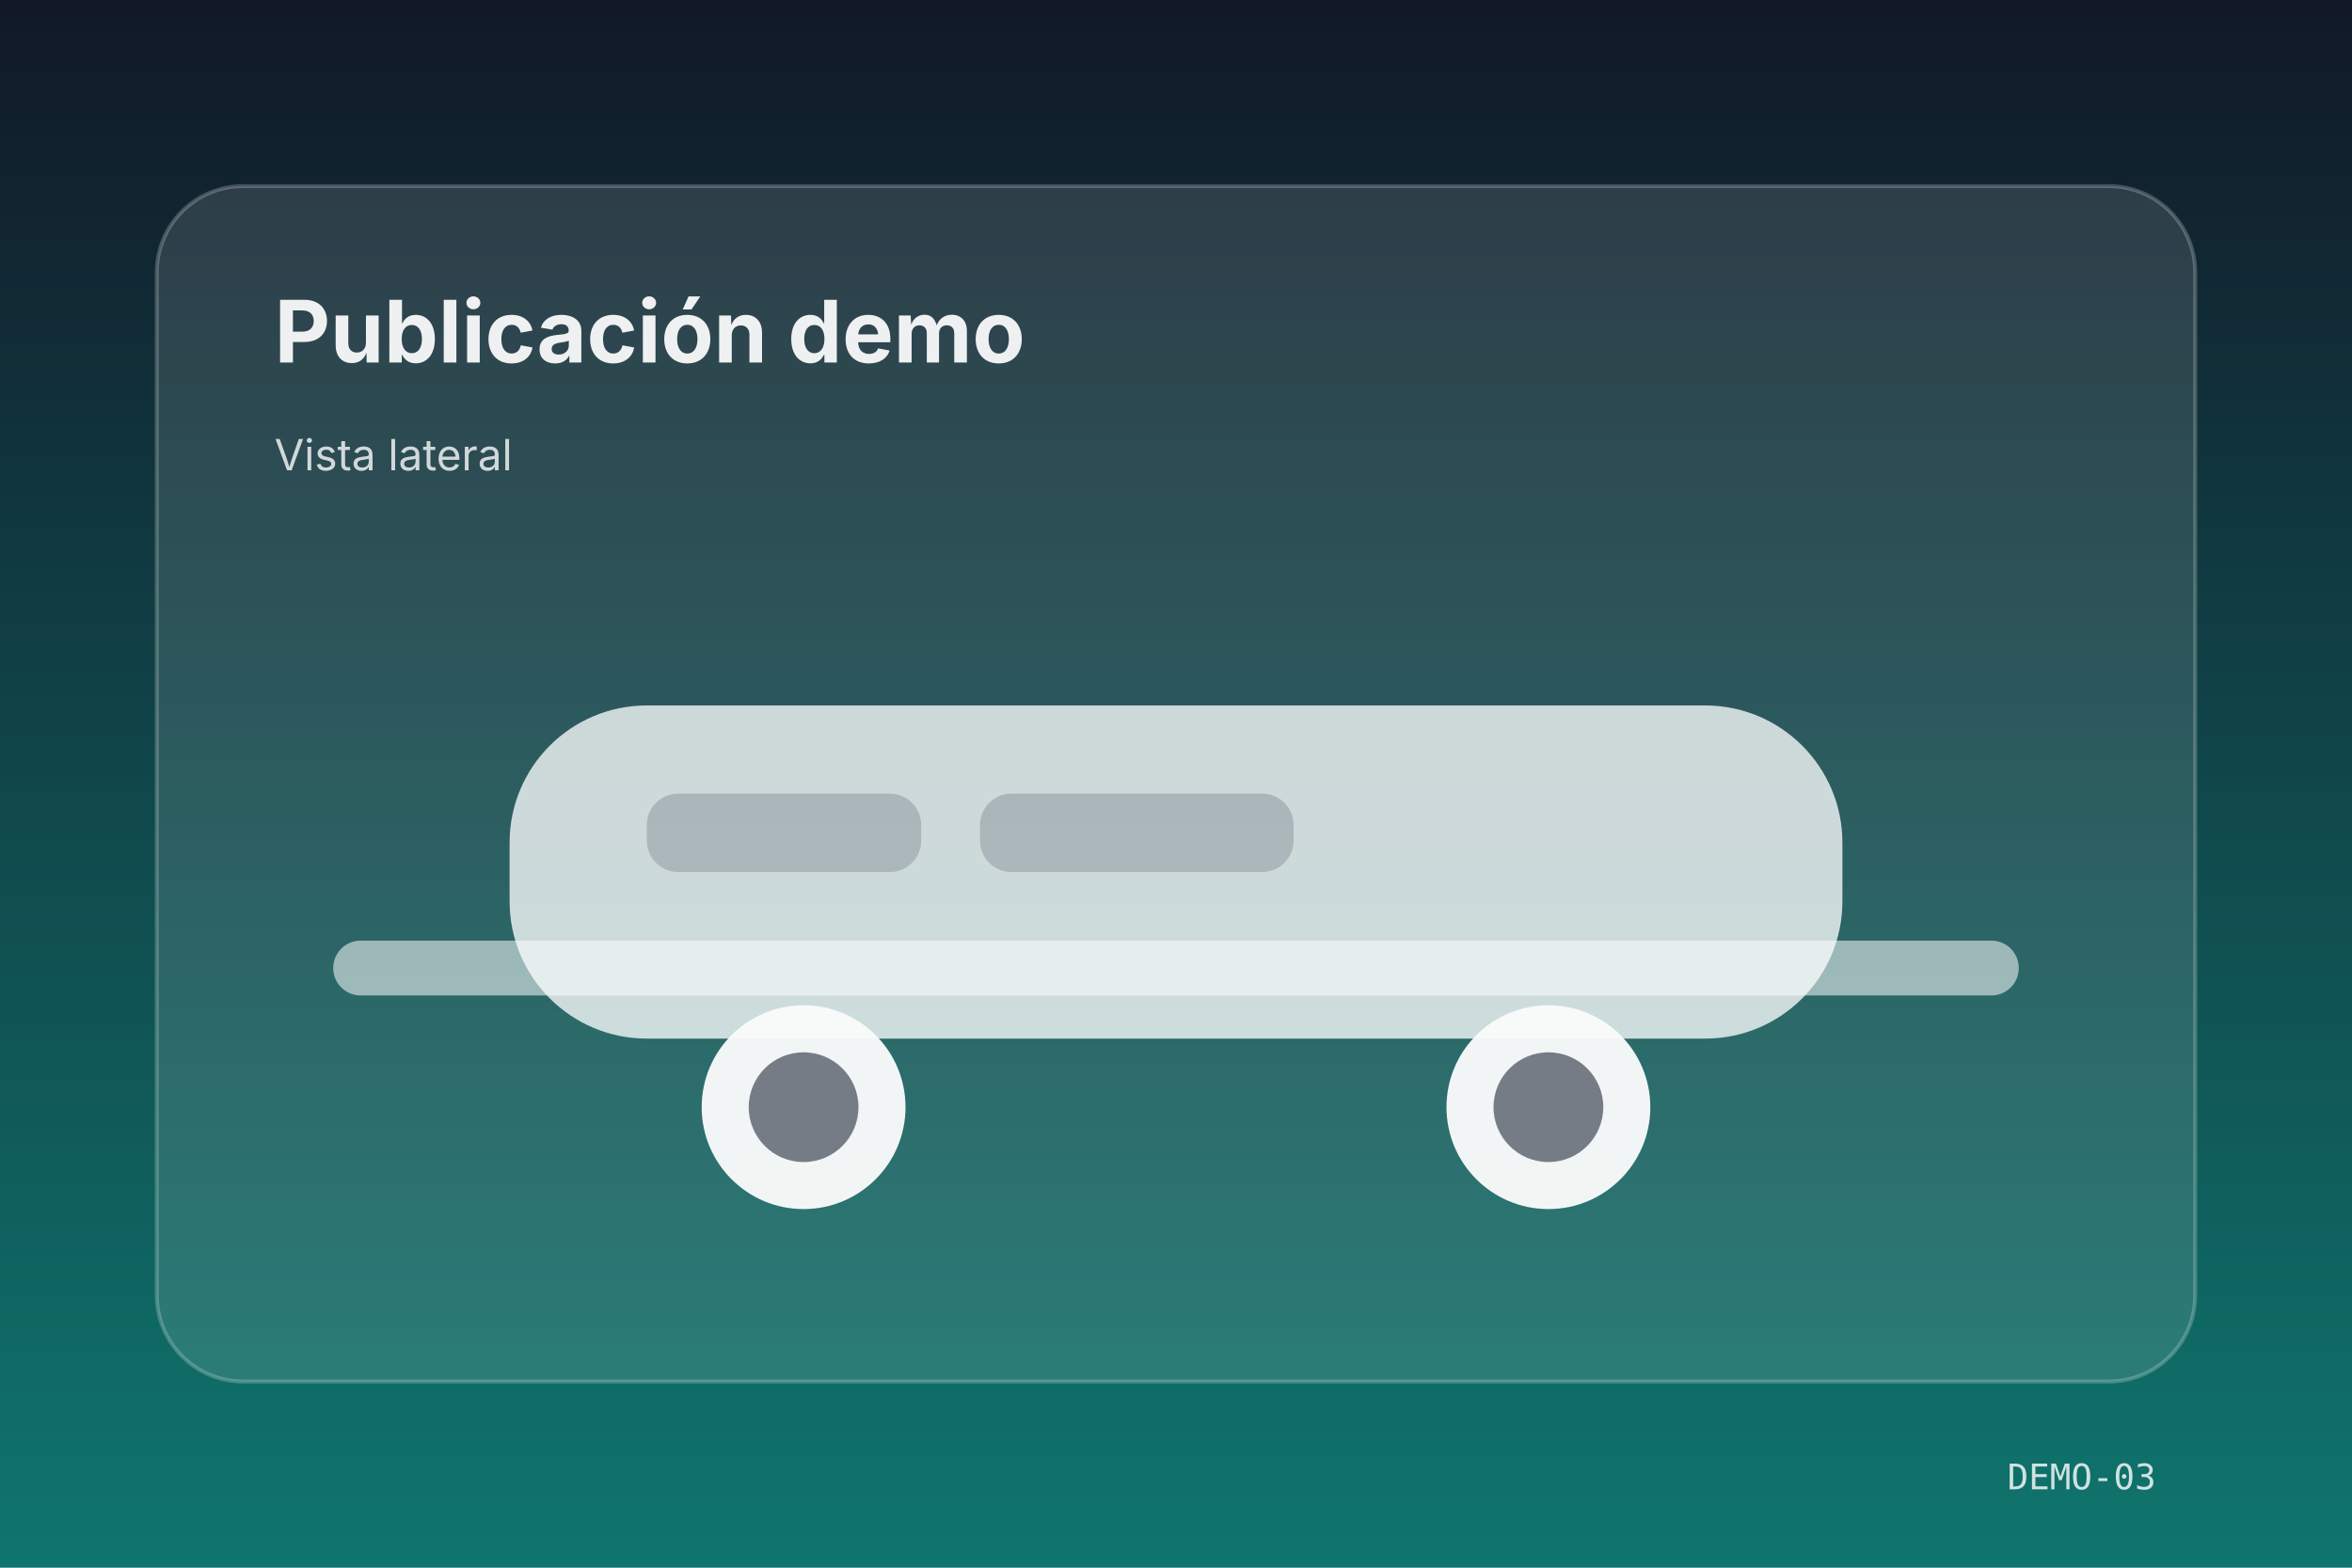
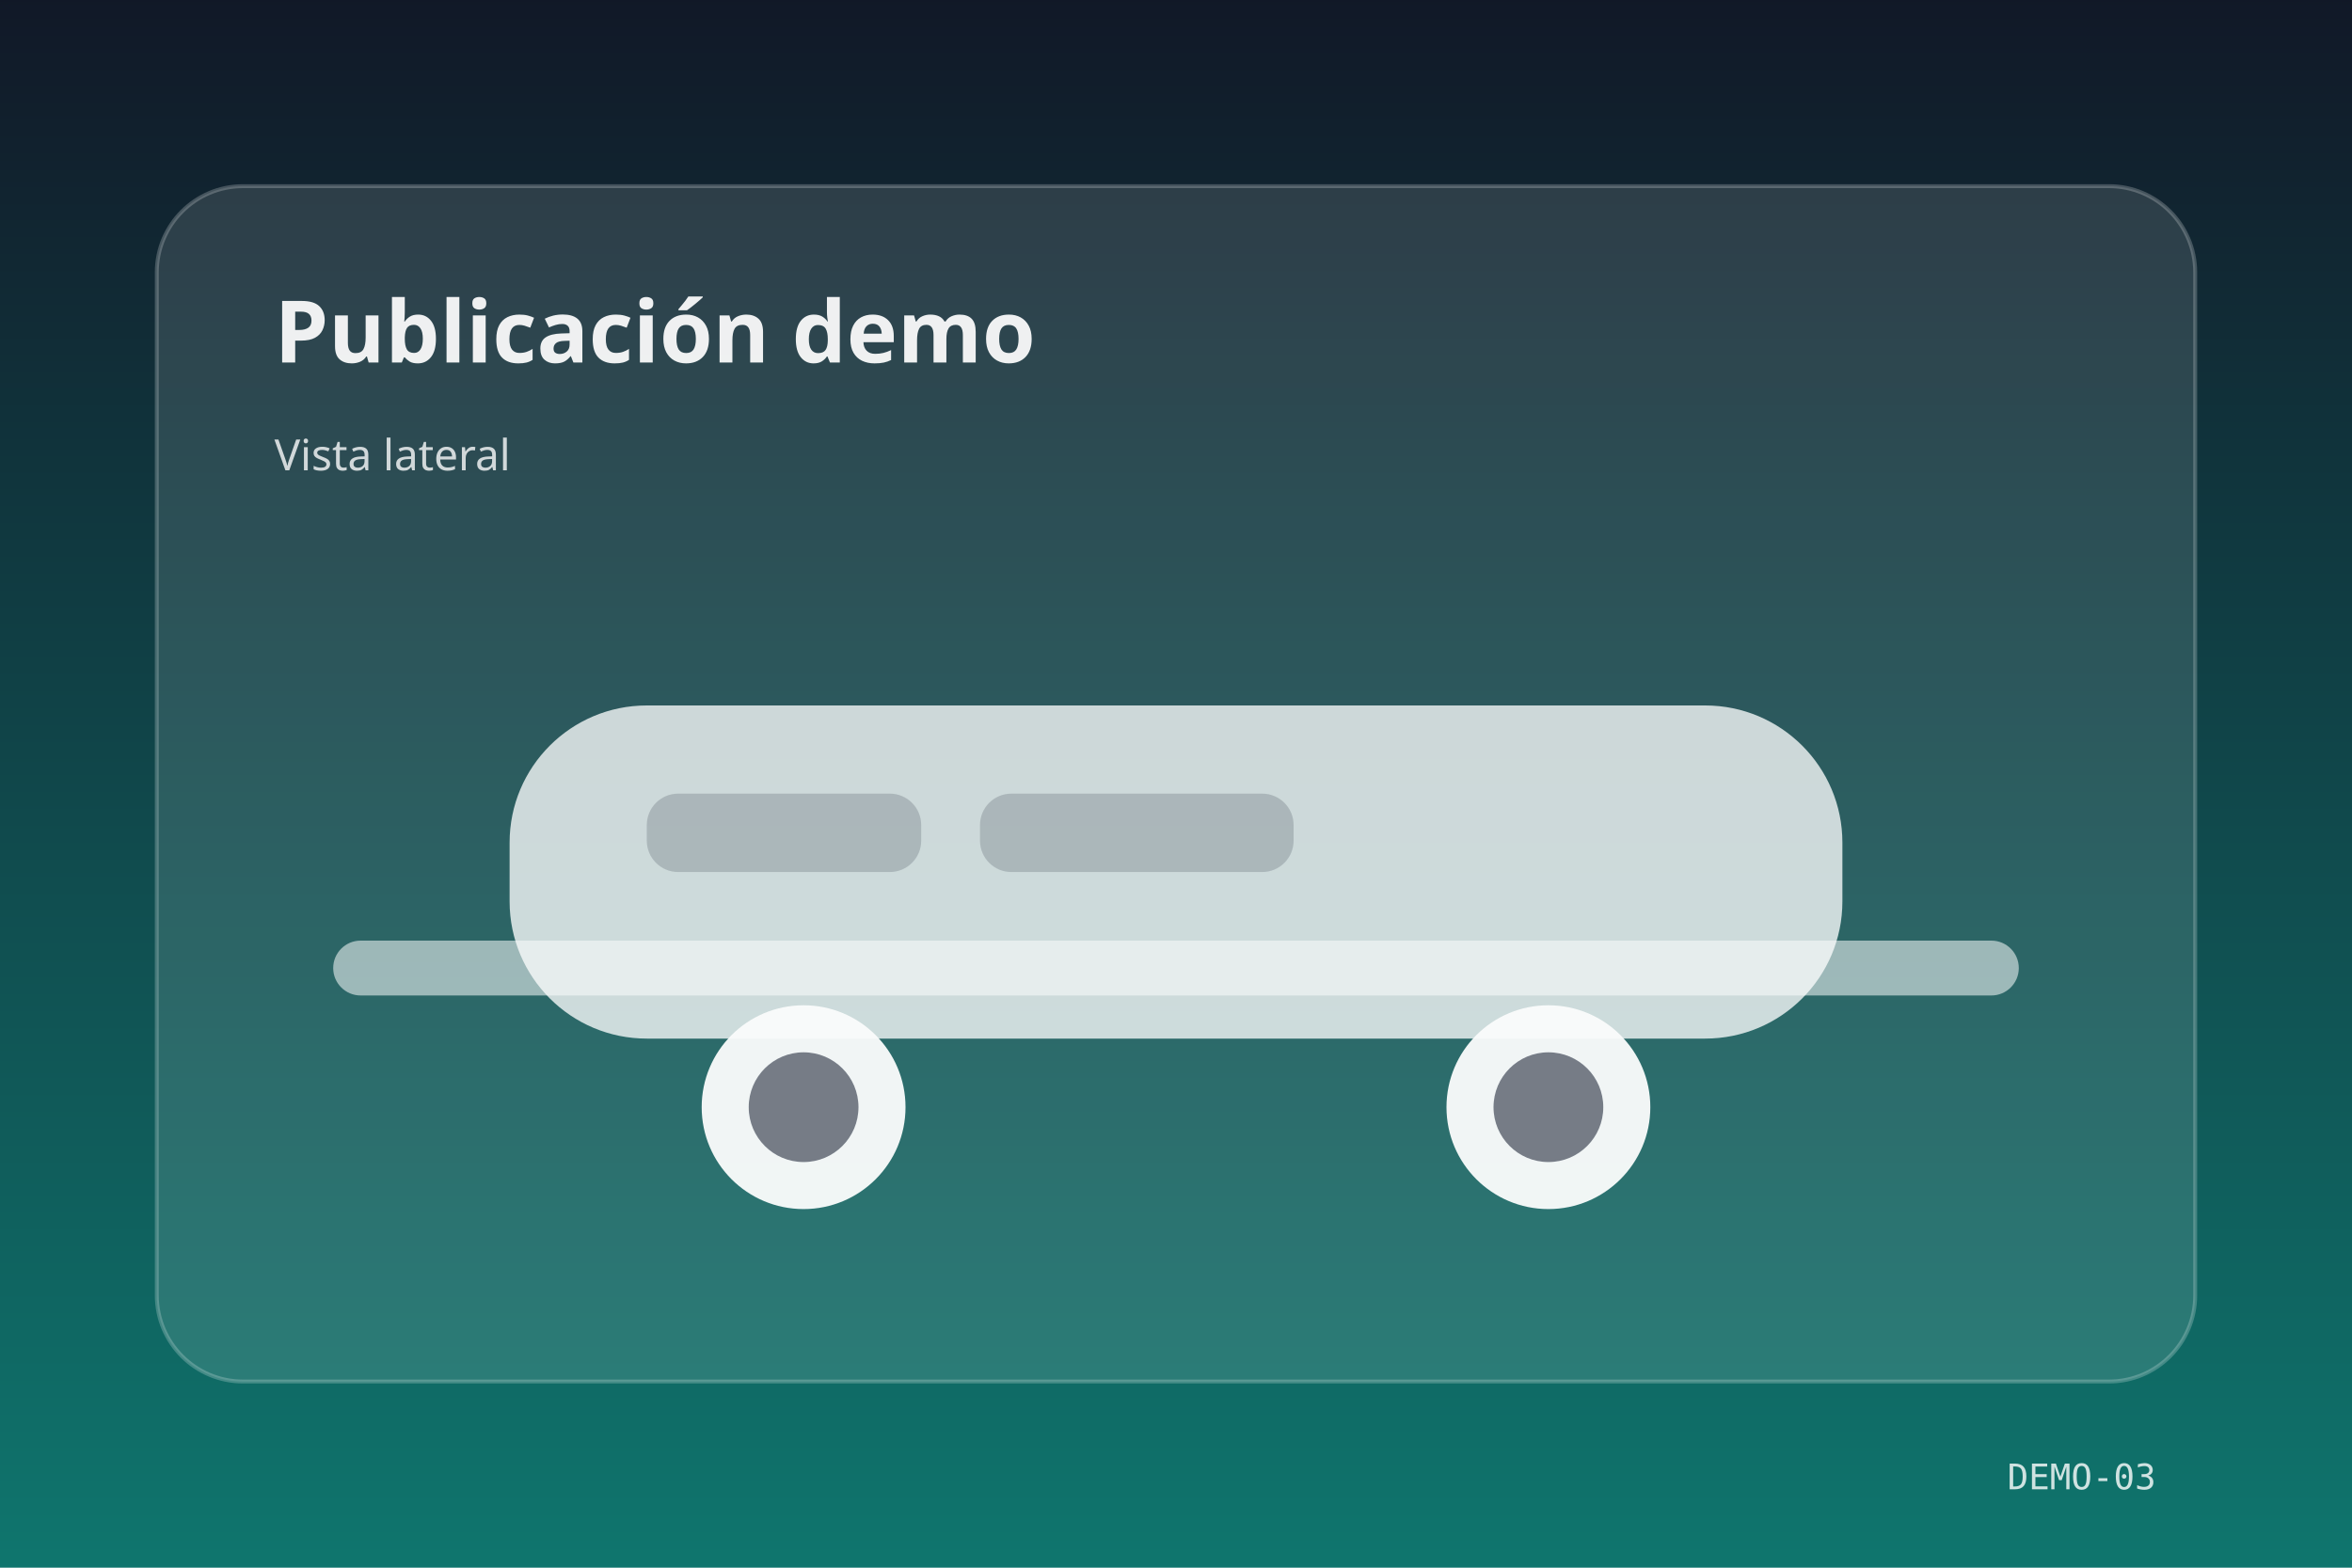
<svg xmlns="http://www.w3.org/2000/svg" width="1200" height="800" viewBox="0 0 1200 800">
  <defs>
    <linearGradient id="g" x1="0" y1="0" x2="0" y2="1">
      <stop offset="0" stop-color="#111827" />
      <stop offset="1" stop-color="#0F766E" />
    </linearGradient>
  </defs>
  <rect width="1200" height="800" fill="url(#g)" />
  <rect x="80" y="95" width="1040" height="610" rx="44" fill="rgba(255,255,255,0.12)" stroke="rgba(255,255,255,0.22)" stroke-width="2" />
  <g fill="rgba(255,255,255,0.92)">
-     <text x="140" y="185" font-size="44" font-family="Inter, system-ui, -apple-system, Segoe UI, Roboto, Arial" font-weight="700">Publicación demo</text>
-     <text x="140" y="240" font-size="22" font-family="Inter, system-ui, -apple-system, Segoe UI, Roboto, Arial" opacity="0.85">Vista lateral</text>
+     <text x="140" y="185" font-size="44" font-family="Urbane Rounded, Avenir Next Rounded, system-ui, sans-serif" font-weight="700">Publicación demo</text>
+     <text x="140" y="240" font-size="22" font-family="Urbane Rounded, Avenir Next Rounded, system-ui, sans-serif" opacity="0.85">Vista lateral</text>
  </g>
  <g transform="translate(170,360)" opacity="0.98">
    <rect x="0" y="120" width="860" height="28" rx="14" fill="rgba(255,255,255,0.55)" />
    <rect x="90" y="0" width="680" height="170" rx="70" fill="rgba(255,255,255,0.78)" />
    <circle cx="240" cy="205" r="52" fill="rgba(255,255,255,0.95)" />
    <circle cx="620" cy="205" r="52" fill="rgba(255,255,255,0.95)" />
    <circle cx="240" cy="205" r="28" fill="rgba(15,23,42,0.55)" />
    <circle cx="620" cy="205" r="28" fill="rgba(15,23,42,0.55)" />
    <rect x="160" y="45" width="140" height="40" rx="16" fill="rgba(15,23,42,0.18)" />
    <rect x="330" y="45" width="160" height="40" rx="16" fill="rgba(15,23,42,0.18)" />
  </g>
  <text x="1100" y="760" text-anchor="end" font-size="18" font-family="ui-monospace, SFMono-Regular, Menlo, Consolas, monospace" fill="rgba(255,255,255,0.8)">DEMO-03</text>
</svg>
